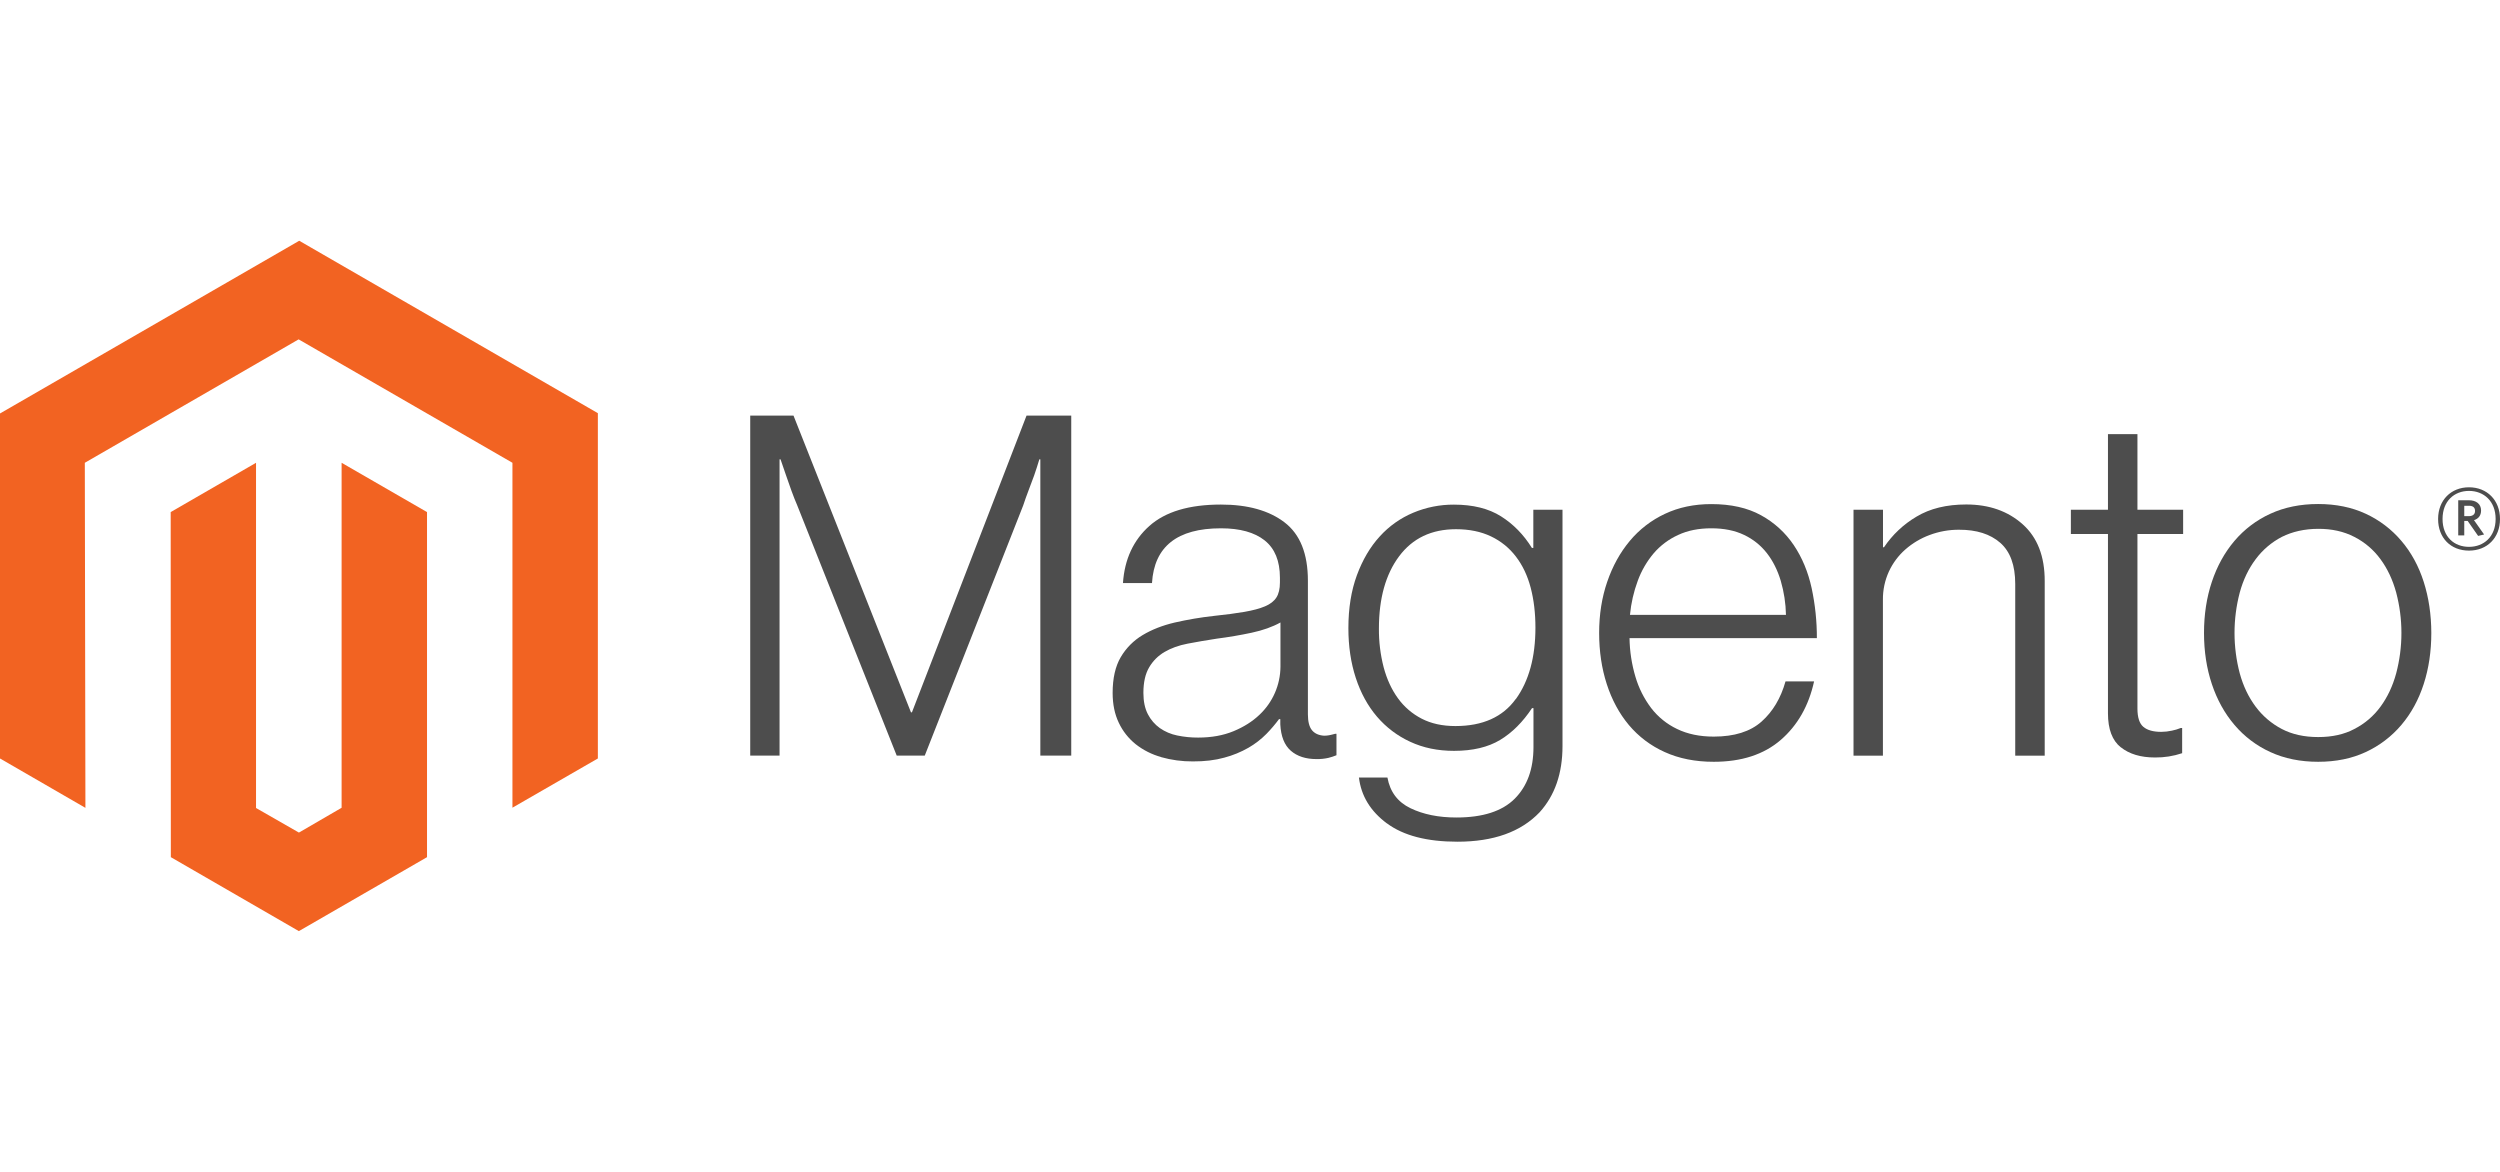
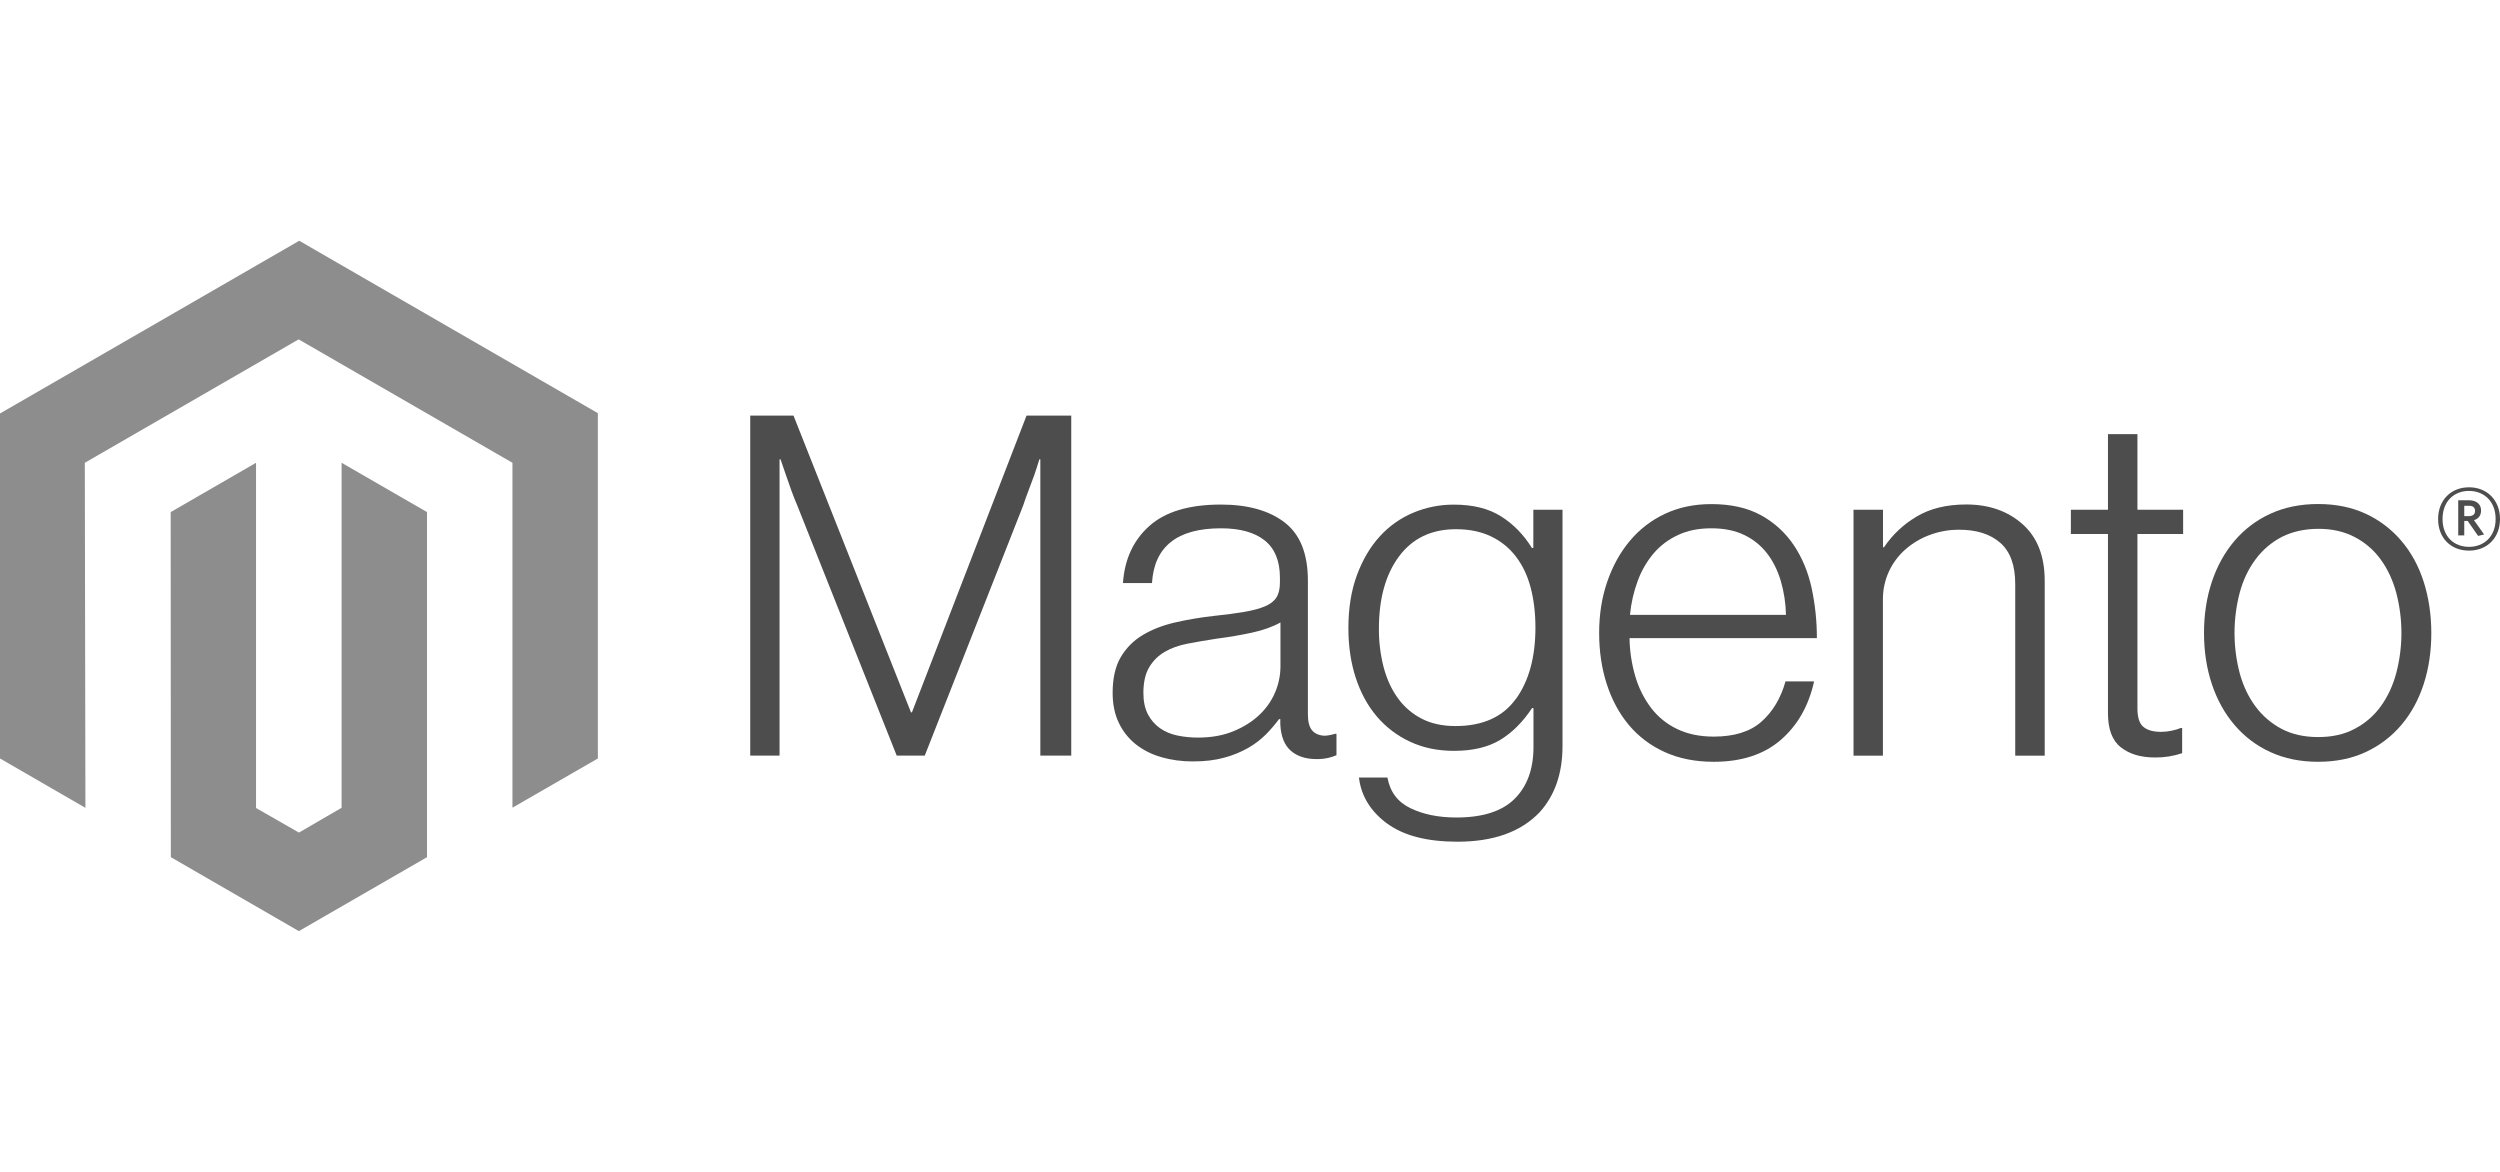
<svg xmlns="http://www.w3.org/2000/svg" version="1.1" id="Logo" x="0px" y="0px" width="640px" height="300px" viewBox="0 170 640 300" style="enable-background:new 0 170 640 300;" xml:space="preserve">
  <g id="Logo-2">
-     <polygon style="fill:#F26322;" points="76.603,231.633 0,275.851 0,364.169 21.867,376.811 21.713,288.473 76.449,256.878    131.185,288.473 131.185,376.771 153.052,364.169 153.052,275.773  " />
-     <polygon style="fill:#F26322;" points="87.45,376.791 76.526,383.141 65.544,376.85 65.544,288.473 43.696,301.095 43.735,389.434    76.507,408.367 109.317,389.434 109.317,301.095 87.45,288.473  " />
+     <polygon style="fill:#8d8d8d;" points="76.603,231.633 0,275.851 0,364.169 21.867,376.811 21.713,288.473 76.449,256.878    131.185,288.473 131.185,376.771 153.052,364.169 153.052,275.773  " />
+     <polygon style="fill:#8d8d8d;" points="87.45,376.791 76.526,383.141 65.544,376.85 65.544,288.473 43.696,301.095 43.735,389.434    76.507,408.367 109.317,389.434 109.317,301.095 87.45,288.473  " />
    <path style="fill:#4D4D4D;" d="M203.136,276.391l30.07,75.967h0.251l29.337-75.967h11.445v87.045h-7.913v-75.851h-0.251   c-0.412,1.377-0.855,2.753-1.332,4.13c-0.412,1.132-0.881,2.387-1.409,3.764c-0.521,1.39-1.003,2.683-1.39,3.898l-25.206,64.058   h-7.18l-25.457-64.039c-0.489-1.132-0.978-2.368-1.467-3.706c-0.489-1.338-0.939-2.619-1.351-3.841   c-0.489-1.467-0.978-2.889-1.467-4.266h-0.251v75.851h-7.508v-87.045H203.136z" />
    <path style="fill:#4D4D4D;" d="M297.245,363.803c-2.364-0.652-4.575-1.768-6.504-3.281c-1.84-1.475-3.319-3.349-4.323-5.481   c-1.055-2.188-1.583-4.741-1.583-7.663c0-3.73,0.688-6.773,2.065-9.129c1.359-2.326,3.285-4.271,5.597-5.654   c2.354-1.416,5.095-2.49,8.222-3.224c3.31-0.759,6.661-1.326,10.036-1.698c3.088-0.322,5.707-0.669,7.855-1.042   c2.148-0.374,3.893-0.843,5.23-1.409s2.31-1.318,2.914-2.258s0.907-2.22,0.907-3.841v-1.216c0-4.297-1.3-7.482-3.898-9.554   c-2.6-2.071-6.331-3.107-11.194-3.107c-11.207,0-17.094,4.67-17.66,14.012h-7.431c0.412-6.086,2.663-10.956,6.755-14.61   s10.197-5.481,18.316-5.481c6.896,0,12.333,1.525,16.309,4.574c3.977,3.05,5.964,8.023,5.964,14.919v34.201   c0,1.865,0.348,3.223,1.043,4.072c0.694,0.849,1.73,1.318,3.107,1.408c0.427-0.001,0.854-0.039,1.273-0.115   c0.444-0.078,0.945-0.213,1.524-0.367h0.367v5.481c-0.671,0.277-1.36,0.503-2.065,0.676c-1,0.224-2.024,0.327-3.05,0.309   c-2.753,0-4.947-0.714-6.581-2.142c-1.634-1.429-2.528-3.681-2.683-6.756v-1.332h-0.328c-0.988,1.332-2.064,2.596-3.224,3.783   c-1.36,1.376-2.898,2.563-4.573,3.532c-1.951,1.119-4.04,1.976-6.215,2.548c-2.354,0.656-5.031,0.978-8.029,0.965   c-2.76,0.021-5.508-0.35-8.164-1.101 M315.793,357.182c2.638-1.094,4.851-2.496,6.639-4.207c3.395-3.192,5.333-7.635,5.366-12.295   v-11.328c-2.033,1.132-4.491,2.007-7.373,2.625c-2.882,0.617-5.867,1.125-8.955,1.523c-2.677,0.412-5.153,0.837-7.431,1.274   c-2.277,0.438-4.246,1.146-5.906,2.123c-1.641,0.952-3.004,2.315-3.957,3.956c-0.978,1.66-1.467,3.835-1.467,6.523   c0,2.188,0.386,4.016,1.158,5.482c0.722,1.402,1.767,2.613,3.05,3.531c1.335,0.926,2.846,1.57,4.439,1.892   c1.764,0.369,3.563,0.55,5.366,0.54C310.131,358.822,313.155,358.275,315.793,357.182" />
    <path style="fill:#4D4D4D;" d="M355.068,380.806c-4.22-3.126-6.613-7.044-7.18-11.754h7.296c0.656,3.654,2.625,6.272,5.906,7.855   c3.28,1.583,7.198,2.374,11.754,2.374c6.742,0,11.715-1.602,14.919-4.807c3.204-3.203,4.806-7.61,4.806-13.221v-9.978h-0.366   c-2.355,3.563-5.076,6.278-8.164,8.145c-3.089,1.866-7.025,2.799-11.813,2.799c-4.143,0-7.874-0.772-11.194-2.316   c-3.278-1.501-6.19-3.702-8.53-6.446c-2.354-2.754-4.162-6.061-5.424-9.92c-1.261-3.86-1.891-8.1-1.891-12.719   c0-5.109,0.727-9.631,2.181-13.569c1.454-3.937,3.403-7.244,5.848-9.92c2.381-2.634,5.313-4.71,8.589-6.08   c3.294-1.379,6.832-2.082,10.403-2.065c4.863,0,8.878,0.997,12.043,2.992c3.165,1.994,5.803,4.69,7.913,8.087h0.367v-9.766H400   v60.507c0,6.974-1.949,12.615-5.848,16.926c-4.787,5.031-11.806,7.547-21.057,7.547c-7.798,0-13.807-1.563-18.027-4.689    M388.072,348.941c3.333-4.633,4.999-10.719,4.999-18.259c0-3.731-0.405-7.142-1.216-10.229c-0.811-3.088-2.072-5.745-3.783-7.971   c-1.682-2.213-3.874-3.987-6.389-5.172c-2.561-1.222-5.545-1.833-8.955-1.833c-6.253,0-11.104,2.31-14.553,6.929   s-5.172,10.789-5.172,18.509c-0.027,3.346,0.381,6.681,1.216,9.921c0.811,3.036,2.026,5.675,3.647,7.913   c1.586,2.198,3.669,3.99,6.08,5.23c2.432,1.261,5.313,1.891,8.646,1.891c6.974,0,12.127-2.315,15.459-6.947" />
    <path style="fill:#4D4D4D;" d="M426.171,362.528c-3.547-1.585-6.688-3.954-9.187-6.929c-2.471-2.959-4.355-6.453-5.655-10.48   s-1.949-8.389-1.949-13.086c0-4.709,0.688-9.07,2.065-13.085s3.3-7.501,5.771-10.461c2.457-2.951,5.534-5.323,9.014-6.948   c3.525-1.66,7.481-2.49,11.869-2.49c5.031,0,9.271,0.952,12.719,2.856c3.376,1.84,6.257,4.469,8.396,7.663   c2.148,3.204,3.673,6.877,4.574,11.021c0.896,4.199,1.343,8.482,1.331,12.776h-47.961c0.049,3.361,0.562,6.699,1.524,9.921   c0.848,2.876,2.208,5.577,4.015,7.971c1.758,2.288,4.033,4.128,6.64,5.366c2.676,1.299,5.803,1.949,9.38,1.949   c5.275,0,9.354-1.281,12.236-3.842c2.882-2.561,4.928-5.988,6.138-10.287h7.314c-1.377,6.254-4.221,11.246-8.53,14.978   c-4.311,3.731-10.03,5.597-17.158,5.597C434.007,365.018,429.825,364.188,426.171,362.528 M455.875,318.697   c-0.812-2.715-1.988-5.069-3.532-7.064c-1.555-2-3.559-3.607-5.849-4.69c-2.354-1.132-5.152-1.698-8.396-1.698   c-3.242,0-6.066,0.566-8.473,1.698c-2.408,1.087-4.549,2.688-6.272,4.69c-1.755,2.081-3.133,4.452-4.072,7.006   c-1.048,2.821-1.723,5.767-2.008,8.763h39.933C457.15,324.454,456.702,321.527,455.875,318.697" />
    <path style="fill:#4D4D4D;" d="M482.046,300.497v9.611h0.251c2.157-3.208,5.006-5.893,8.338-7.855   c3.448-2.072,7.688-3.107,12.719-3.107c5.842,0,10.653,1.686,14.437,5.057s5.668,8.222,5.655,14.553v44.7h-7.547v-43.966   c0-4.787-1.28-8.299-3.841-10.538s-6.073-3.352-10.538-3.339c-2.576-0.015-5.134,0.443-7.546,1.351   c-2.281,0.845-4.387,2.101-6.215,3.706c-1.781,1.571-3.214,3.498-4.208,5.655c-1.028,2.252-1.549,4.704-1.524,7.18v39.952h-7.527   v-62.958H482.046z" />
    <path style="fill:#4D4D4D;" d="M542.919,361.313c-2.188-1.75-3.281-4.651-3.281-8.705v-45.896h-9.495v-6.215h9.495v-19.358h7.547   v19.358h11.696v6.215h-11.696v44.681c0,2.277,0.508,3.84,1.524,4.689s2.535,1.273,4.556,1.273c0.922-0.004,1.84-0.107,2.74-0.309   c0.772-0.154,1.528-0.38,2.258-0.676h0.367v6.447c-2.238,0.752-4.587,1.124-6.948,1.1c-3.654,0-6.575-0.875-8.763-2.625" />
    <path style="fill:#4D4D4D;" d="M581.211,362.528c-3.537-1.61-6.674-3.983-9.187-6.948c-2.522-2.959-4.452-6.446-5.79-10.461   c-1.339-4.014-2.008-8.376-2.008-13.086c0-4.709,0.669-9.07,2.008-13.085c1.338-4.015,3.268-7.508,5.79-10.48   c2.514-2.964,5.65-5.336,9.187-6.948c3.616-1.66,7.694-2.49,12.236-2.49s8.602,0.83,12.179,2.49   c3.513,1.623,6.629,3.995,9.129,6.948c2.522,2.959,4.427,6.453,5.713,10.48c1.287,4.027,1.937,8.39,1.949,13.085   c0,4.71-0.649,9.072-1.949,13.086c-1.299,4.015-3.204,7.502-5.713,10.461c-2.499,2.955-5.615,5.326-9.129,6.948   c-3.564,1.659-7.624,2.489-12.179,2.489S584.813,364.188,581.211,362.528 M602.712,356.623c2.649-1.354,4.943-3.311,6.697-5.713   c1.788-2.433,3.126-5.275,4.015-8.531c1.787-6.781,1.787-13.909,0-20.689c-0.889-3.256-2.227-6.1-4.015-8.531   c-1.752-2.405-4.047-4.362-6.697-5.713c-2.677-1.39-5.758-2.078-9.245-2.065c-3.487,0.013-6.594,0.701-9.322,2.065   c-2.635,1.374-4.925,3.327-6.697,5.713c-1.827,2.432-3.185,5.275-4.072,8.531c-1.783,6.781-1.783,13.908,0,20.689   c0.888,3.242,2.245,6.086,4.072,8.531c1.774,2.383,4.063,4.336,6.697,5.713c2.638,1.376,5.745,2.064,9.322,2.064   S600.125,357.999,602.712,356.623" />
    <path style="fill:#4D4D4D;" d="M632.067,310.958c-4.671,0-7.913-3.243-7.913-8.087c0-4.845,3.319-8.125,7.913-8.125   s7.933,3.281,7.933,8.125C640,307.715,636.681,310.958,632.067,310.958 M632.067,295.672c-3.764,0-6.774,2.586-6.774,7.18   c0,4.594,2.992,7.141,6.774,7.141c3.783,0,6.813-2.586,6.813-7.141C638.881,298.297,635.851,295.672,632.067,295.672    M634.403,307.194l-2.684-3.841h-0.868v3.706h-1.544v-8.994h2.722c1.872,0,3.126,0.946,3.126,2.625   c0,1.293-0.694,2.123-1.813,2.471l2.586,3.667L634.403,307.194z M632.048,299.493h-1.196v2.645h1.119   c1.004,0,1.641-0.425,1.641-1.332c0-0.907-0.56-1.332-1.563-1.332" />
  </g>
</svg>
